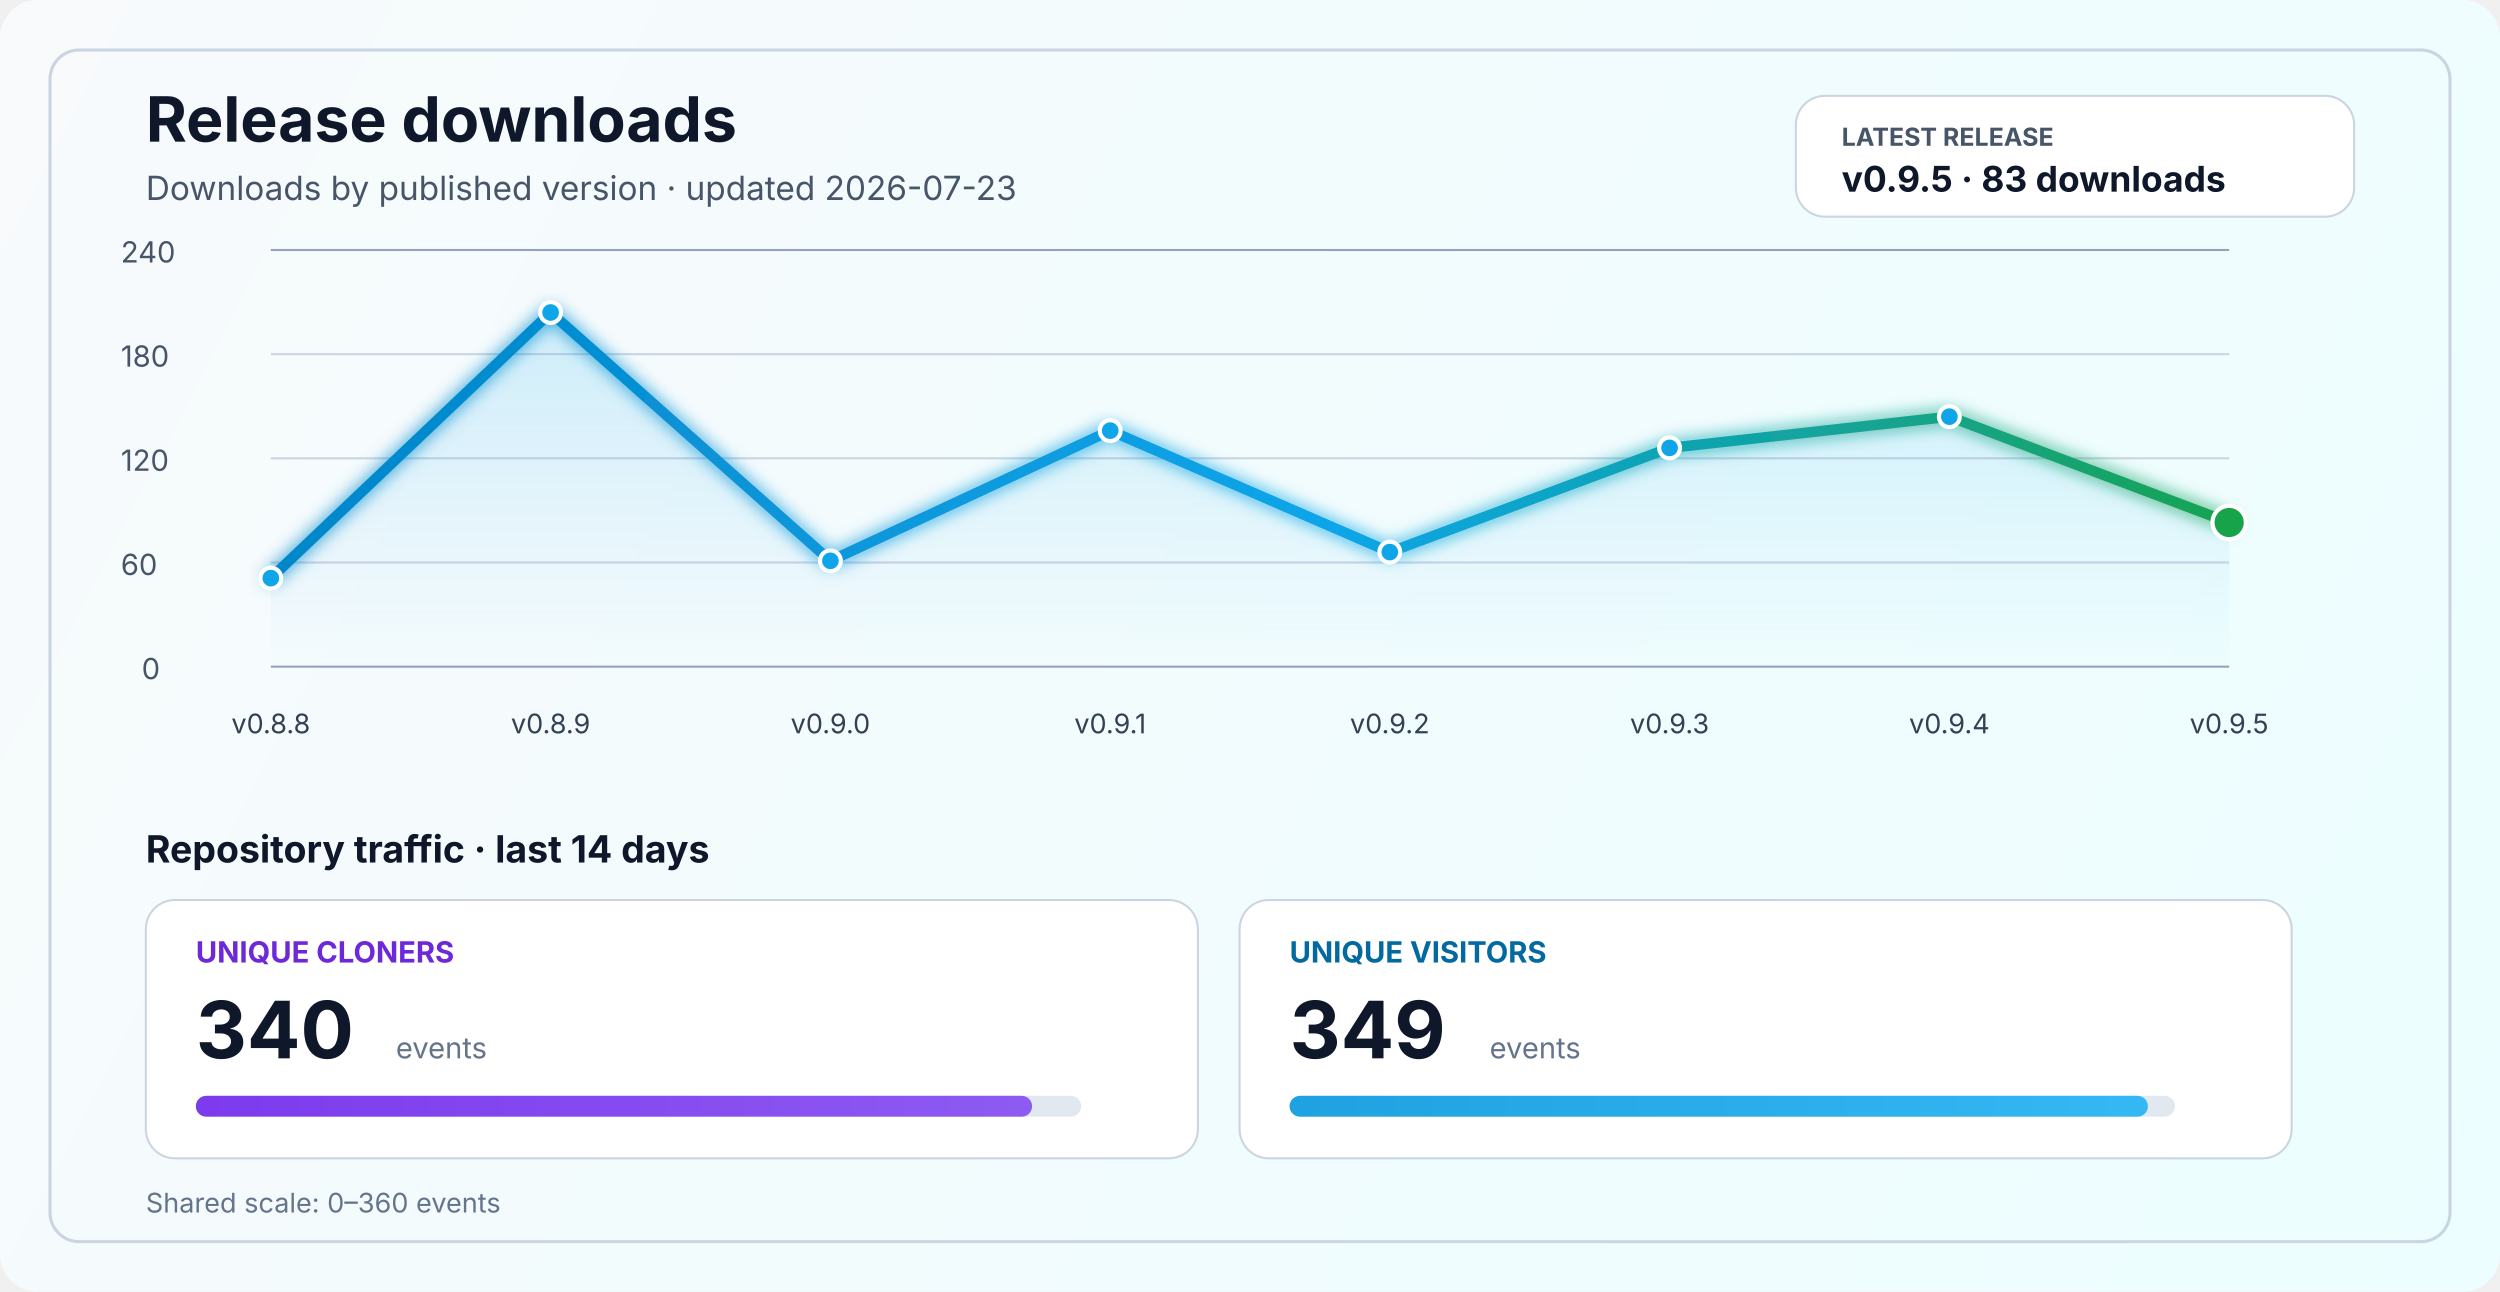
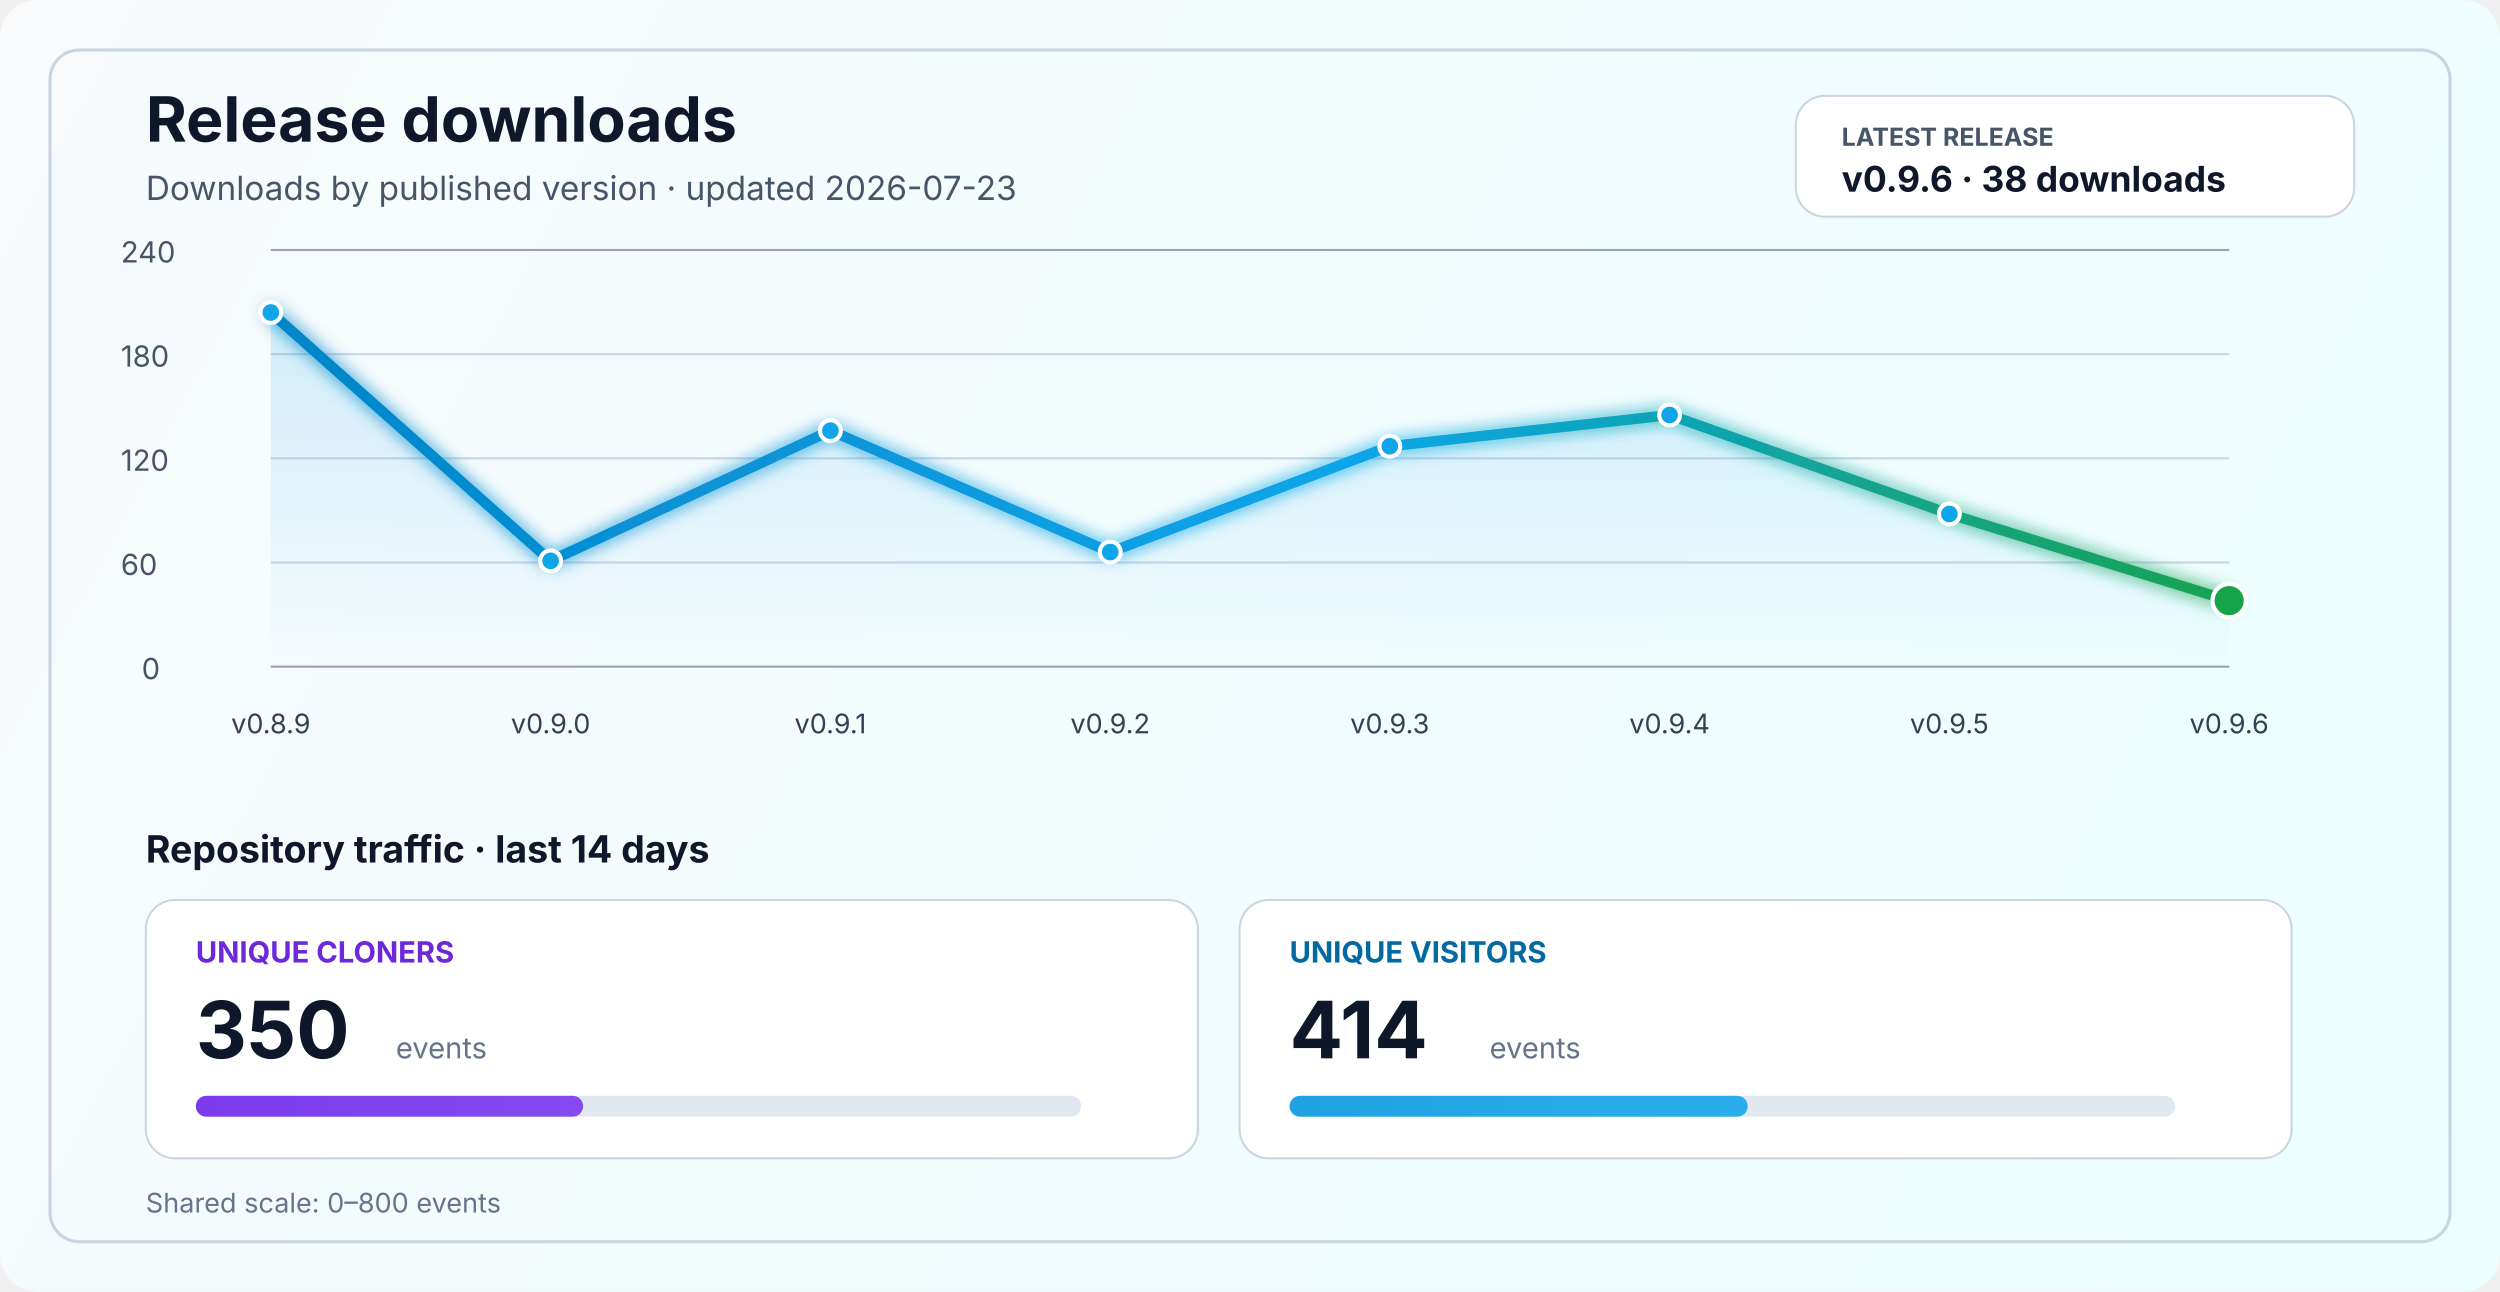
<svg xmlns="http://www.w3.org/2000/svg" width="1200" height="620" viewBox="0 0 1200 620" fill="none" role="img" aria-labelledby="title desc">
  <defs>
    <linearGradient id="bg" x1="0" y1="0" x2="1200" y2="620" gradientUnits="userSpaceOnUse">
      <stop stop-color="#F8FAFC" />
      <stop offset="1" stop-color="#ECFEFF" />
    </linearGradient>
    <linearGradient id="line" x1="130" y1="86" x2="1070" y2="340" gradientUnits="userSpaceOnUse">
      <stop stop-color="#0284C7" />
      <stop offset="0.55" stop-color="#0EA5E9" />
      <stop offset="1" stop-color="#16A34A" />
    </linearGradient>
    <linearGradient id="area" x1="0" y1="120" x2="0" y2="320" gradientUnits="userSpaceOnUse">
      <stop stop-color="#0EA5E9" stop-opacity="0.20" />
      <stop offset="1" stop-color="#0EA5E9" stop-opacity="0" />
    </linearGradient>
    <linearGradient id="cloneFill" x1="86" y1="450" x2="1110" y2="450" gradientUnits="userSpaceOnUse">
      <stop stop-color="#7C3AED" />
      <stop offset="1" stop-color="#A78BFA" />
    </linearGradient>
    <linearGradient id="viewFill" x1="86" y1="482" x2="1110" y2="482" gradientUnits="userSpaceOnUse">
      <stop stop-color="#0284C7" />
      <stop offset="1" stop-color="#38BDF8" />
    </linearGradient>
    <filter id="glow" x="-50%" y="-50%" width="200%" height="200%">
      <feGaussianBlur stdDeviation="4" result="blur" />
      <feMerge>
        <feMergeNode in="blur" />
        <feMergeNode in="SourceGraphic" />
      </feMerge>
    </filter>
  </defs>
  <rect width="1200" height="620" rx="18" fill="url(#bg)" />
  <rect x="24" y="24" width="1152" height="572" rx="14" stroke="#CBD5E1" stroke-width="1.5" />
  <text x="70" y="68" fill="#0F172A" font-size="30" font-family="SF Pro Display, -apple-system, BlinkMacSystemFont, Segoe UI, sans-serif" font-weight="700">Release downloads</text>
  <text x="70" y="96" fill="#475569" font-size="16" font-family="SF Pro Text, -apple-system, BlinkMacSystemFont, Segoe UI, sans-serif">Downloads by published version · updated 2026-07-23</text>
  <rect x="862" y="46" width="268" height="58" rx="14" fill="#FFFFFF" stroke="#CBD5E1" stroke-width="1" />
  <text x="884" y="70" fill="#475569" font-size="12" font-family="SF Pro Text, -apple-system, BlinkMacSystemFont, Segoe UI, sans-serif" font-weight="700">LATEST RELEASE</text>
-   <text x="884" y="92" fill="#0F172A" font-size="17" font-family="SF Pro Text, -apple-system, BlinkMacSystemFont, Segoe UI, sans-serif" font-weight="700">v0.9.5 · 83 downloads</text>
+   <text x="884" y="92" fill="#0F172A" font-size="17" font-family="SF Pro Text, -apple-system, BlinkMacSystemFont, Segoe UI, sans-serif" font-weight="700">v0.9.6 · 38 downloads</text>
  <line x1="130" y1="320.0" x2="1070" y2="320.0" stroke="#94A3B8" stroke-width="1" />
  <line x1="130" y1="270.0" x2="1070" y2="270.0" stroke="#CBD5E1" stroke-width="1" />
  <line x1="130" y1="220.0" x2="1070" y2="220.0" stroke="#CBD5E1" stroke-width="1" />
  <line x1="130" y1="170.0" x2="1070" y2="170.0" stroke="#CBD5E1" stroke-width="1" />
  <line x1="130" y1="120.0" x2="1070" y2="120.0" stroke="#94A3B8" stroke-width="1" />
  <text x="68" y="326.0" fill="#475569" font-size="14" font-family="SF Pro Text, -apple-system, BlinkMacSystemFont, Segoe UI, sans-serif">0</text>
  <text x="58" y="276.0" fill="#475569" font-size="14" font-family="SF Pro Text, -apple-system, BlinkMacSystemFont, Segoe UI, sans-serif">60</text>
  <text x="58" y="226.0" fill="#475569" font-size="14" font-family="SF Pro Text, -apple-system, BlinkMacSystemFont, Segoe UI, sans-serif">120</text>
  <text x="58" y="176.0" fill="#475569" font-size="14" font-family="SF Pro Text, -apple-system, BlinkMacSystemFont, Segoe UI, sans-serif">180</text>
  <text x="58" y="126.0" fill="#475569" font-size="14" font-family="SF Pro Text, -apple-system, BlinkMacSystemFont, Segoe UI, sans-serif">240</text>
-   <path d="M 130.0 277.5 L 264.3 150.0 L 398.6 269.2 L 532.9 206.7 L 667.1 265.0 L 801.4 215.0 L 935.7 200.0 L 1070.0 250.8 L 1070 320 L 130 320 Z" fill="url(#area)" />
-   <polyline points="130.0,277.5 264.3,150.0 398.6,269.2 532.9,206.7 667.1,265.0 801.4,215.0 935.7,200.0 1070.0,250.8" fill="none" stroke="url(#line)" stroke-width="5" stroke-linecap="round" stroke-linejoin="round" filter="url(#glow)" />
-   <circle cx="130.0" cy="277.5" r="5" fill="#0EA5E9" stroke="#FFFFFF" stroke-width="2" />
-   <circle cx="264.3" cy="150.0" r="5" fill="#0EA5E9" stroke="#FFFFFF" stroke-width="2" />
-   <circle cx="398.6" cy="269.2" r="5" fill="#0EA5E9" stroke="#FFFFFF" stroke-width="2" />
-   <circle cx="532.9" cy="206.7" r="5" fill="#0EA5E9" stroke="#FFFFFF" stroke-width="2" />
-   <circle cx="667.1" cy="265.0" r="5" fill="#0EA5E9" stroke="#FFFFFF" stroke-width="2" />
-   <circle cx="801.4" cy="215.0" r="5" fill="#0EA5E9" stroke="#FFFFFF" stroke-width="2" />
-   <circle cx="935.7" cy="200.0" r="5" fill="#0EA5E9" stroke="#FFFFFF" stroke-width="2" />
-   <circle cx="1070.0" cy="250.8" r="8" fill="#16A34A" stroke="#FFFFFF" stroke-width="2" />
-   <text x="130.0" y="352" text-anchor="middle" fill="#334155" font-size="13" font-family="SF Pro Text, -apple-system, BlinkMacSystemFont, Segoe UI, sans-serif">v0.8.8</text>
-   <text x="264.3" y="352" text-anchor="middle" fill="#334155" font-size="13" font-family="SF Pro Text, -apple-system, BlinkMacSystemFont, Segoe UI, sans-serif">v0.8.9</text>
-   <text x="398.6" y="352" text-anchor="middle" fill="#334155" font-size="13" font-family="SF Pro Text, -apple-system, BlinkMacSystemFont, Segoe UI, sans-serif">v0.9.0</text>
-   <text x="532.9" y="352" text-anchor="middle" fill="#334155" font-size="13" font-family="SF Pro Text, -apple-system, BlinkMacSystemFont, Segoe UI, sans-serif">v0.9.1</text>
-   <text x="667.1" y="352" text-anchor="middle" fill="#334155" font-size="13" font-family="SF Pro Text, -apple-system, BlinkMacSystemFont, Segoe UI, sans-serif">v0.9.2</text>
-   <text x="801.4" y="352" text-anchor="middle" fill="#334155" font-size="13" font-family="SF Pro Text, -apple-system, BlinkMacSystemFont, Segoe UI, sans-serif">v0.9.3</text>
-   <text x="935.7" y="352" text-anchor="middle" fill="#334155" font-size="13" font-family="SF Pro Text, -apple-system, BlinkMacSystemFont, Segoe UI, sans-serif">v0.9.4</text>
-   <text x="1070.0" y="352" text-anchor="middle" fill="#334155" font-size="13" font-family="SF Pro Text, -apple-system, BlinkMacSystemFont, Segoe UI, sans-serif">v0.9.5</text>
+   <path d="M 130.0 150.0 L 264.3 269.2 L 398.6 206.7 L 532.9 265.0 L 667.1 214.2 L 801.4 199.2 L 935.7 246.7 L 1070.0 288.3 L 1070 320 L 130 320 Z" fill="url(#area)" />
+   <polyline points="130.0,150.0 264.3,269.2 398.6,206.7 532.9,265.0 667.1,214.2 801.4,199.2 935.7,246.7 1070.0,288.3" fill="none" stroke="url(#line)" stroke-width="5" stroke-linecap="round" stroke-linejoin="round" filter="url(#glow)" />
+   <circle cx="130.0" cy="150.0" r="5" fill="#0EA5E9" stroke="#FFFFFF" stroke-width="2" />
+   <circle cx="264.3" cy="269.2" r="5" fill="#0EA5E9" stroke="#FFFFFF" stroke-width="2" />
+   <circle cx="398.6" cy="206.7" r="5" fill="#0EA5E9" stroke="#FFFFFF" stroke-width="2" />
+   <circle cx="532.9" cy="265.0" r="5" fill="#0EA5E9" stroke="#FFFFFF" stroke-width="2" />
+   <circle cx="667.1" cy="214.2" r="5" fill="#0EA5E9" stroke="#FFFFFF" stroke-width="2" />
+   <circle cx="801.4" cy="199.2" r="5" fill="#0EA5E9" stroke="#FFFFFF" stroke-width="2" />
+   <circle cx="935.7" cy="246.7" r="5" fill="#0EA5E9" stroke="#FFFFFF" stroke-width="2" />
+   <circle cx="1070.0" cy="288.3" r="8" fill="#16A34A" stroke="#FFFFFF" stroke-width="2" />
+   <text x="130.0" y="352" text-anchor="middle" fill="#334155" font-size="13" font-family="SF Pro Text, -apple-system, BlinkMacSystemFont, Segoe UI, sans-serif">v0.8.9</text>
+   <text x="264.3" y="352" text-anchor="middle" fill="#334155" font-size="13" font-family="SF Pro Text, -apple-system, BlinkMacSystemFont, Segoe UI, sans-serif">v0.9.0</text>
+   <text x="398.6" y="352" text-anchor="middle" fill="#334155" font-size="13" font-family="SF Pro Text, -apple-system, BlinkMacSystemFont, Segoe UI, sans-serif">v0.9.1</text>
+   <text x="532.9" y="352" text-anchor="middle" fill="#334155" font-size="13" font-family="SF Pro Text, -apple-system, BlinkMacSystemFont, Segoe UI, sans-serif">v0.9.2</text>
+   <text x="667.1" y="352" text-anchor="middle" fill="#334155" font-size="13" font-family="SF Pro Text, -apple-system, BlinkMacSystemFont, Segoe UI, sans-serif">v0.9.3</text>
+   <text x="801.4" y="352" text-anchor="middle" fill="#334155" font-size="13" font-family="SF Pro Text, -apple-system, BlinkMacSystemFont, Segoe UI, sans-serif">v0.9.4</text>
+   <text x="935.7" y="352" text-anchor="middle" fill="#334155" font-size="13" font-family="SF Pro Text, -apple-system, BlinkMacSystemFont, Segoe UI, sans-serif">v0.9.5</text>
+   <text x="1070.0" y="352" text-anchor="middle" fill="#334155" font-size="13" font-family="SF Pro Text, -apple-system, BlinkMacSystemFont, Segoe UI, sans-serif">v0.9.6</text>
  <text x="70" y="414" fill="#0F172A" font-size="18" font-family="SF Pro Text, -apple-system, BlinkMacSystemFont, Segoe UI, sans-serif" font-weight="700">Repository traffic · last 14 days</text>
  <rect x="70" y="432" width="505" height="124" rx="14" fill="#FFFFFF" stroke="#CBD5E1" stroke-width="1" />
  <text x="94" y="462" fill="#6D28D9" font-size="14" font-family="SF Pro Text, -apple-system, BlinkMacSystemFont, Segoe UI, sans-serif" font-weight="700">UNIQUE CLONERS</text>
-   <text x="94" y="508" fill="#0F172A" font-size="38" font-family="SF Pro Display, -apple-system, BlinkMacSystemFont, Segoe UI, sans-serif" font-weight="700">340</text>
+   <text x="94" y="508" fill="#0F172A" font-size="38" font-family="SF Pro Display, -apple-system, BlinkMacSystemFont, Segoe UI, sans-serif" font-weight="700">350</text>
  <text x="190" y="508" fill="#64748B" font-size="14" font-family="SF Pro Text, -apple-system, BlinkMacSystemFont, Segoe UI, sans-serif">events</text>
  <rect x="94" y="526" width="425" height="10" rx="5" fill="#E2E8F0" />
-   <rect x="94" y="526" width="401.4" height="10" rx="5" fill="url(#cloneFill)" />
+   <rect x="94" y="526" width="185.9" height="10" rx="5" fill="url(#cloneFill)" />
  <rect x="595" y="432" width="505" height="124" rx="14" fill="#FFFFFF" stroke="#CBD5E1" stroke-width="1" />
  <text x="619" y="462" fill="#0369A1" font-size="14" font-family="SF Pro Text, -apple-system, BlinkMacSystemFont, Segoe UI, sans-serif" font-weight="700">UNIQUE VISITORS</text>
-   <text x="619" y="508" fill="#0F172A" font-size="38" font-family="SF Pro Display, -apple-system, BlinkMacSystemFont, Segoe UI, sans-serif" font-weight="700">349</text>
+   <text x="619" y="508" fill="#0F172A" font-size="38" font-family="SF Pro Display, -apple-system, BlinkMacSystemFont, Segoe UI, sans-serif" font-weight="700">414</text>
  <text x="715" y="508" fill="#64748B" font-size="14" font-family="SF Pro Text, -apple-system, BlinkMacSystemFont, Segoe UI, sans-serif">events</text>
  <rect x="619" y="526" width="425" height="10" rx="5" fill="#E2E8F0" />
-   <rect x="619" y="526" width="412.0" height="10" rx="5" fill="url(#viewFill)" />
-   <text x="70" y="582" fill="#64748B" font-size="13" font-family="SF Pro Text, -apple-system, BlinkMacSystemFont, Segoe UI, sans-serif">Shared scale: 0–360 events</text>
+   <rect x="619" y="526" width="219.9" height="10" rx="5" fill="url(#viewFill)" />
+   <text x="70" y="582" fill="#64748B" font-size="13" font-family="SF Pro Text, -apple-system, BlinkMacSystemFont, Segoe UI, sans-serif">Shared scale: 0–800 events</text>
</svg>
